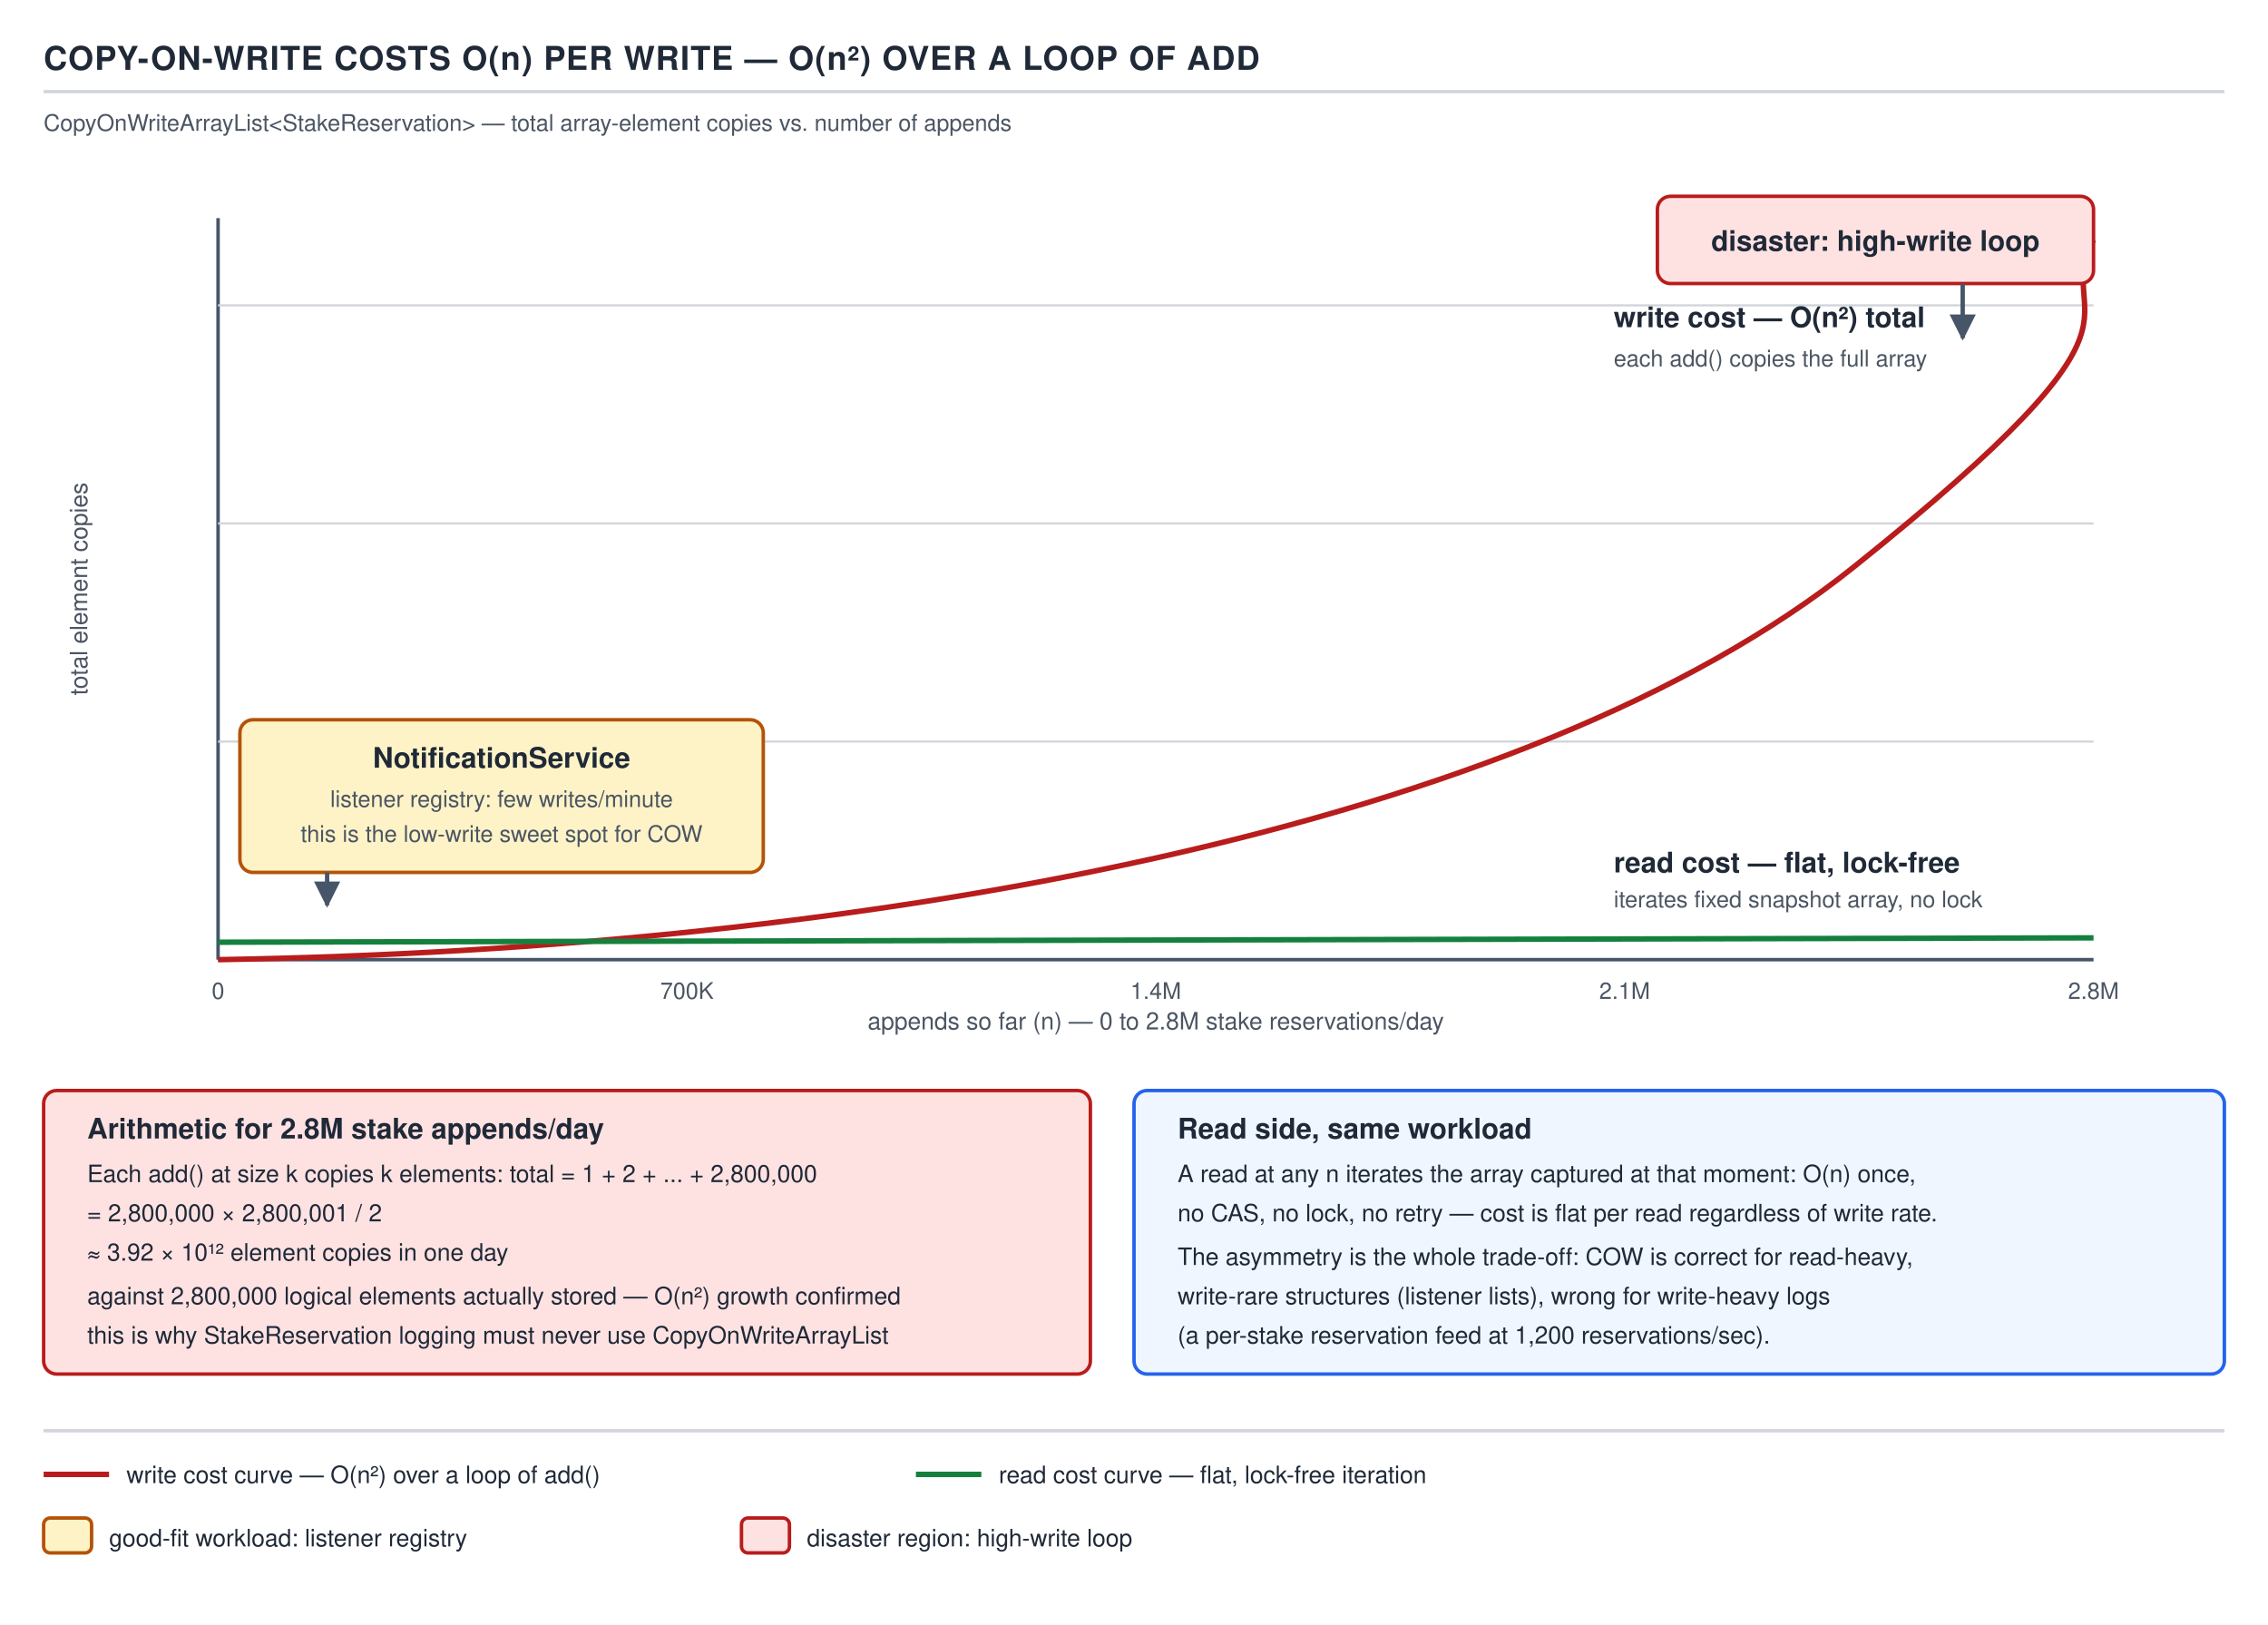
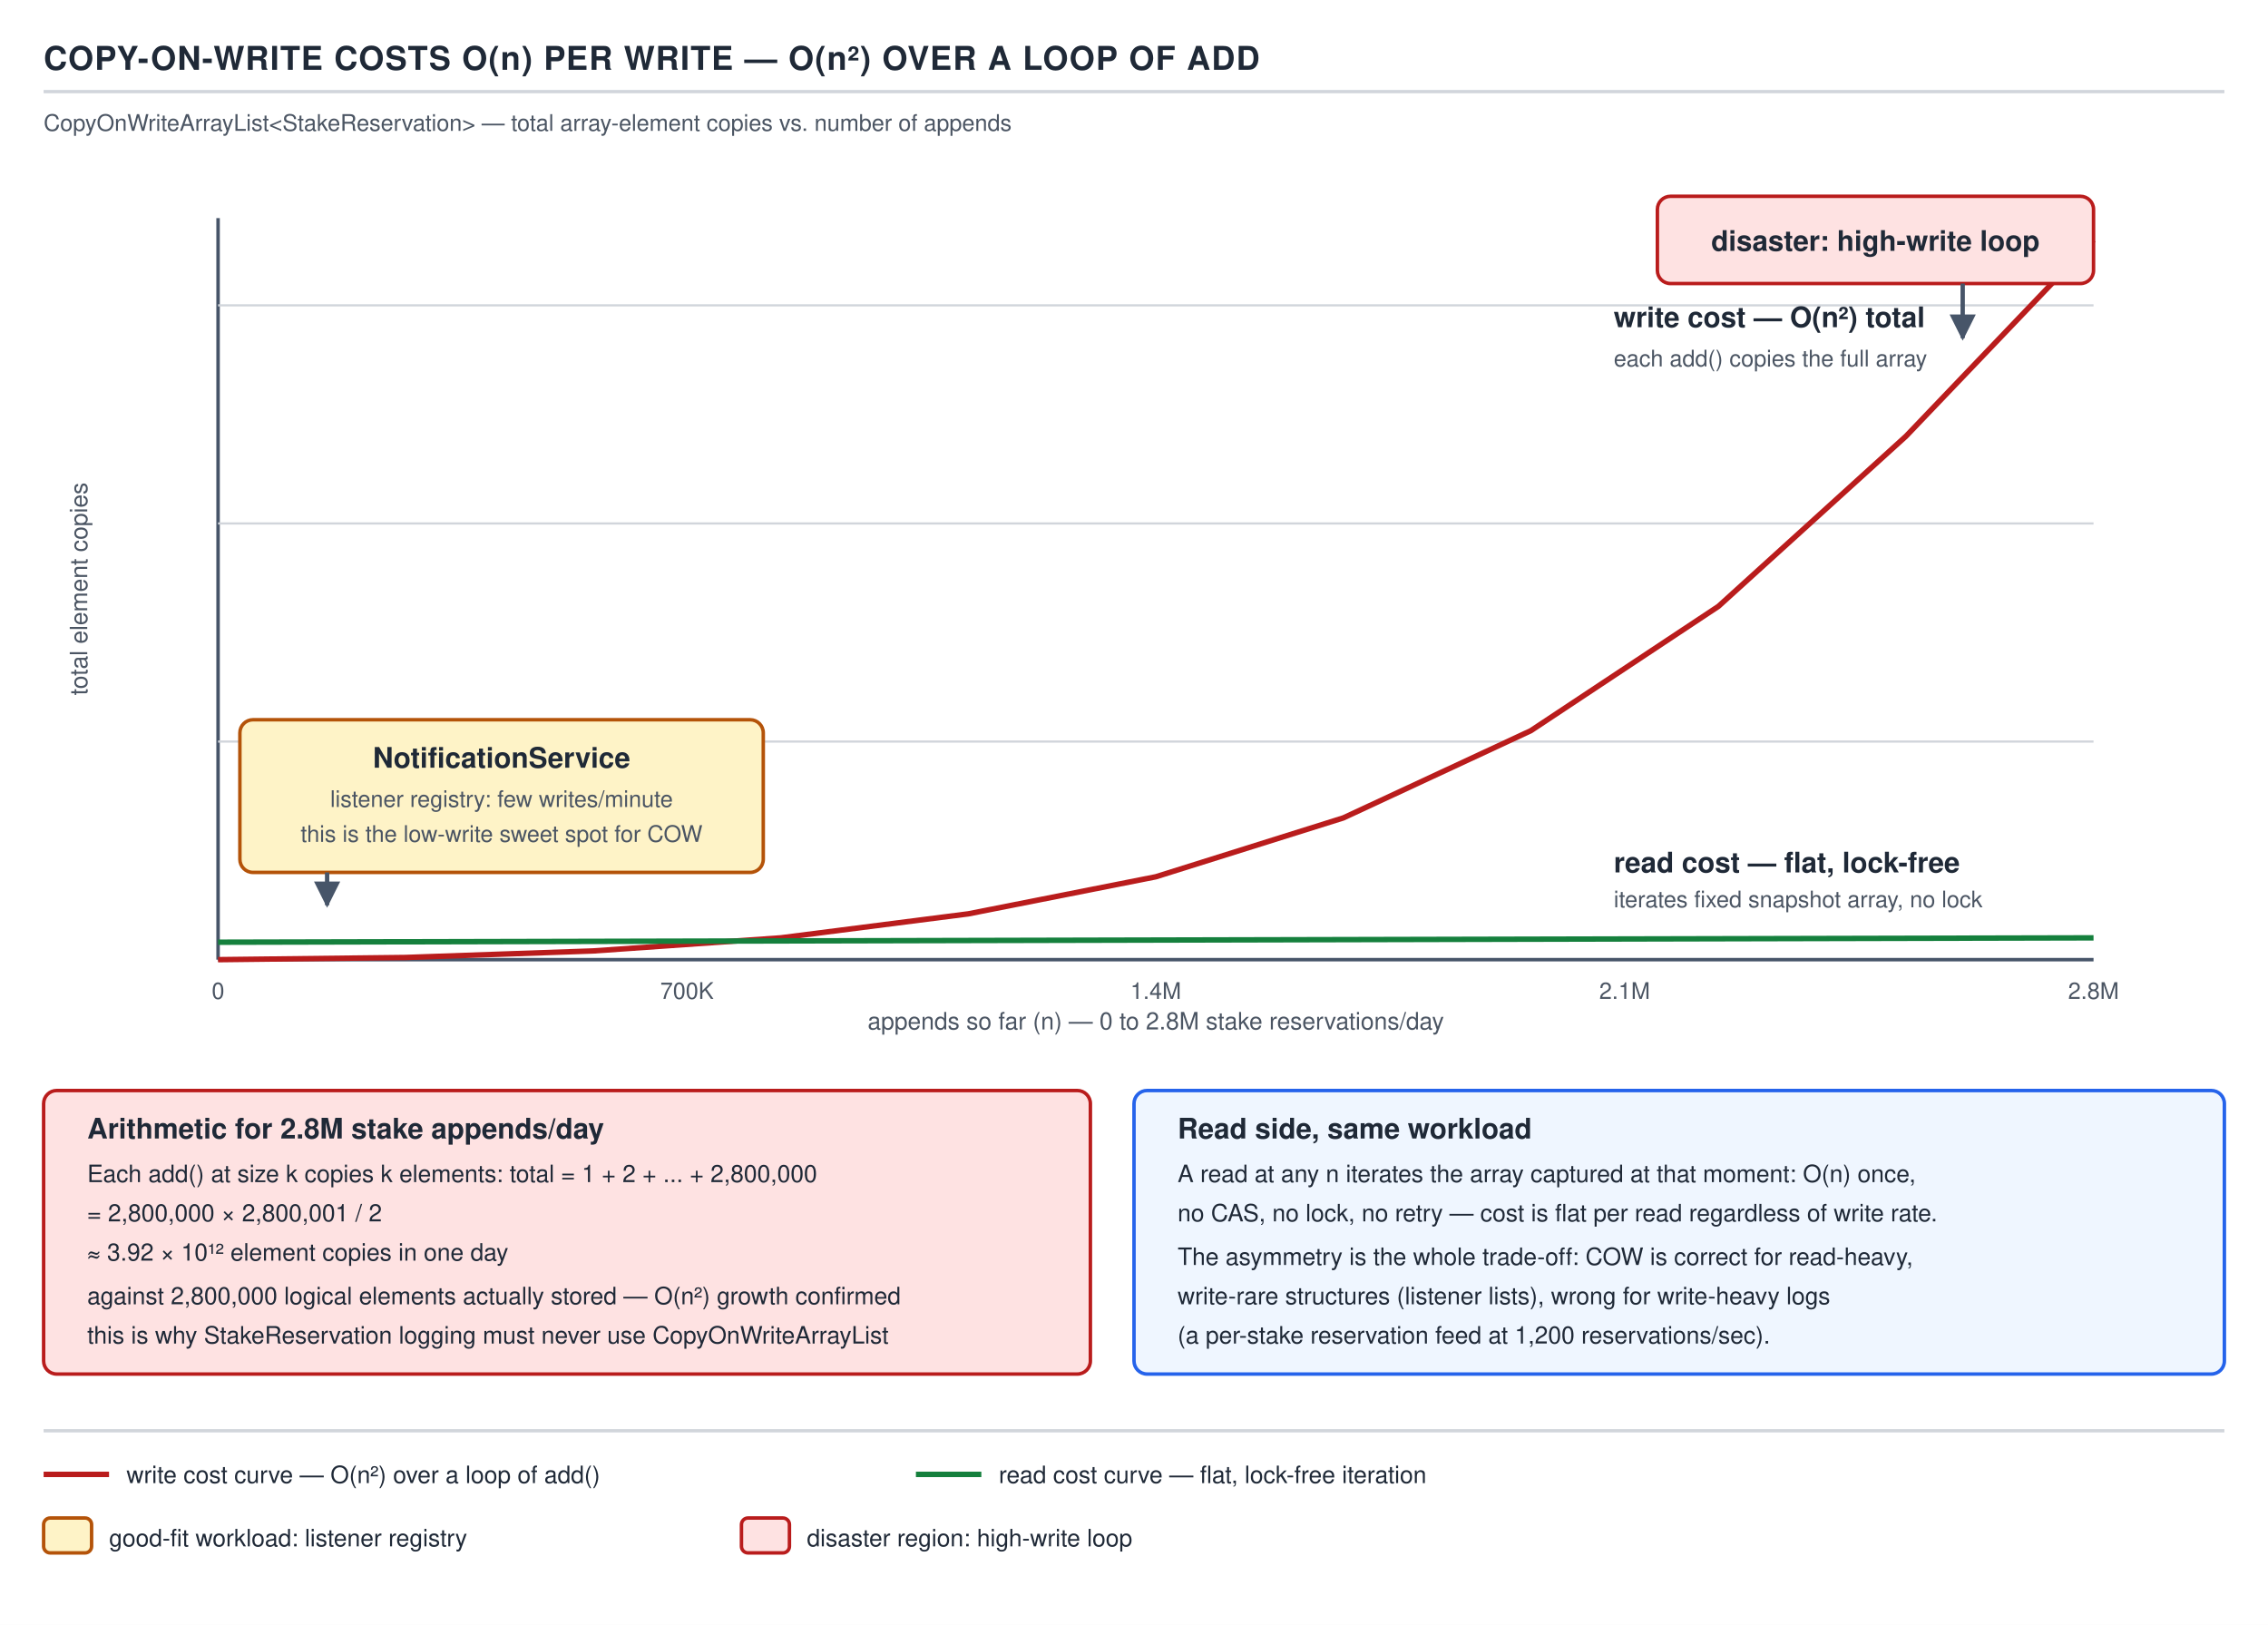
<svg xmlns="http://www.w3.org/2000/svg" viewBox="0 0 1040 745" role="img" aria-label="Cost curve of CopyOnWriteArrayList writes versus reads as appends grow. The write      series rises as a parabola: each add copies the entire backing array, so total bytes copied      across n appends is order n squared. For 2.8 million stake appends per day the arithmetic shown      is the sum of array sizes 1 plus 2 plus up to 2.8 million, roughly 3.92 times 10 to the 12      element copies, which is the disaster case. The read series is a flat, low, lock-free line      because reads iterate a fixed snapshot array with no locking regardless of write volume. A      callout marks the low-write end of the axis, a few writes per minute, as the sweet spot fit for      the NotificationService listener registry, where CopyOnWriteArrayList is the right choice.">
  <style>
    .lbl   { font-family: -apple-system, "Segoe UI", Helvetica, Arial, sans-serif; fill: #1f2937; }
    .h1    { font-size: 15px; font-weight: 700; letter-spacing: .5px; }
    .h2    { font-size: 13px; font-weight: 700; letter-spacing: .3px; }
    .node  { font-size: 13px; font-weight: 600; }
    .body  { font-size: 12.5px; }
    .sub   { font-size: 10.5px; fill: #4b5563; }
    .tiny  { font-size: 11px; }
    .axis  { font-size: 11px; fill: #4b5563; }

    .boxD  { fill: #fee2e2; stroke: #b91c1c; stroke-width: 1.6; }
    .boxR  { fill: #dcfce7; stroke: #15803d; stroke-width: 1.6; }
    .boxA  { fill: #eff6ff; stroke: #2563eb; stroke-width: 1.6; }
    .boxY  { fill: #fef3c7; stroke: #b45309; stroke-width: 1.6; }

    .curveW { fill: none; stroke: #b91c1c; stroke-width: 2.5; }
    .curveR { fill: none; stroke: #15803d; stroke-width: 2.5; }
    .axisLn { stroke: #475569; stroke-width: 1.6; }
    .grid   { stroke: #d1d5db; stroke-width: 1; }
    .flow   { fill: none; stroke: #475569; stroke-width: 2; marker-end: url(#tri); }
  </style>
  <defs>
    <marker id="tri" viewBox="0 0 10 10" refX="9" refY="5" markerWidth="6" markerHeight="6" orient="auto">
      <path d="M 0 0 L 10 5 L 0 10 z" fill="#475569" />
    </marker>
  </defs>
  <rect x="0" y="0" width="1040" height="745" fill="#ffffff" />
  <text x="20" y="32" class="lbl h1">COPY-ON-WRITE COSTS O(n) PER WRITE — O(n²) OVER A LOOP OF ADD</text>
  <line x1="20" y1="42" x2="1020" y2="42" stroke="#d1d5db" stroke-width="1.5" />
  <text x="20" y="60" class="lbl sub">CopyOnWriteArrayList&lt;StakeReservation&gt; — total array-element copies vs. number of appends</text>
  <line x1="100" y1="440" x2="960" y2="440" class="axisLn" />
  <line x1="100" y1="440" x2="100" y2="100" class="axisLn" />
  <text x="530" y="472" text-anchor="middle" class="lbl axis">appends so far (n) — 0 to 2.8M stake reservations/day</text>
  <text x="40" y="270" text-anchor="middle" class="lbl axis" transform="rotate(-90 40 270)">total element copies</text>
  <line x1="100" y1="340" x2="960" y2="340" class="grid" />
  <line x1="100" y1="240" x2="960" y2="240" class="grid" />
  <line x1="100" y1="140" x2="960" y2="140" class="grid" />
  <text x="100" y="458" text-anchor="middle" class="lbl sub">0</text>
  <text x="315" y="458" text-anchor="middle" class="lbl sub">700K</text>
  <text x="530" y="458" text-anchor="middle" class="lbl sub">1.4M</text>
  <text x="745" y="458" text-anchor="middle" class="lbl sub">2.1M</text>
  <text x="960" y="458" text-anchor="middle" class="lbl sub">2.8M</text>
-   <path class="curveW" d="M 100 440     C 400 435, 700 380, 850 260     S 940 150, 960 110" />
+   <path class="curveW" fill="none" d="M 100 440     L 186 439 L 272 436 L 358 430 L 444 419     L 530 402 L 616 375 L 702 335 L 788 278     L 874 200 L 960 110" />
  <text x="740" y="150" class="lbl node" fill="#b91c1c">write cost — O(n²) total</text>
  <text x="740" y="168" class="lbl sub" fill="#b91c1c">each add() copies the full array</text>
  <text x="740" y="400" class="lbl node" fill="#15803d">read cost — flat, lock-free</text>
  <text x="740" y="416" class="lbl sub" fill="#15803d">iterates fixed snapshot array, no lock</text>
  <line x1="100" y1="432" x2="960" y2="430" class="curveR" />
  <rect x="110" y="330" width="240" height="70" rx="6" class="boxY" />
  <text x="230" y="352" text-anchor="middle" class="lbl node">NotificationService</text>
  <text x="230" y="370" text-anchor="middle" class="lbl sub">listener registry: few writes/minute</text>
  <text x="230" y="386" text-anchor="middle" class="lbl sub">this is the low-write sweet spot for COW</text>
  <path class="flow" d="M 150 400 V 415" />
  <rect x="760" y="90" width="200" height="40" rx="6" class="boxD" />
  <text x="860" y="115" text-anchor="middle" class="lbl node">disaster: high-write loop</text>
  <path class="flow" d="M 900 130 V 155" />
  <rect x="20" y="500" width="480" height="130" rx="6" class="boxD" />
  <text x="40" y="522" class="lbl node">Arithmetic for 2.8M stake appends/day</text>
  <text x="40" y="542" class="lbl tiny">Each add() at size k copies k elements: total = 1 + 2 + ... + 2,800,000</text>
  <text x="40" y="560" class="lbl tiny">= 2,800,000 × 2,800,001 / 2</text>
  <text x="40" y="578" class="lbl tiny">≈ 3.92 × 10¹² element copies in one day</text>
  <text x="40" y="598" class="lbl tiny">against 2,800,000 logical elements actually stored — O(n²) growth confirmed</text>
  <text x="40" y="616" class="lbl tiny">this is why StakeReservation logging must never use CopyOnWriteArrayList</text>
  <rect x="520" y="500" width="500" height="130" rx="6" class="boxA" />
  <text x="540" y="522" class="lbl node">Read side, same workload</text>
  <text x="540" y="542" class="lbl tiny">A read at any n iterates the array captured at that moment: O(n) once,</text>
  <text x="540" y="560" class="lbl tiny">no CAS, no lock, no retry — cost is flat per read regardless of write rate.</text>
  <text x="540" y="580" class="lbl tiny">The asymmetry is the whole trade-off: COW is correct for read-heavy,</text>
  <text x="540" y="598" class="lbl tiny">write-rare structures (listener lists), wrong for write-heavy logs</text>
  <text x="540" y="616" class="lbl tiny">(a per-stake reservation feed at 1,200 reservations/sec).</text>
  <line x1="20" y1="656" x2="1020" y2="656" stroke="#d1d5db" stroke-width="1.5" />
  <line x1="20" y1="676" x2="50" y2="676" class="curveW" />
  <text x="58" y="680" class="lbl tiny">write cost curve — O(n²) over a loop of add()</text>
  <line x1="420" y1="676" x2="450" y2="676" class="curveR" />
  <text x="458" y="680" class="lbl tiny">read cost curve — flat, lock-free iteration</text>
  <rect x="20" y="696" width="22" height="16" rx="3" class="boxY" />
  <text x="50" y="709" class="lbl tiny">good-fit workload: listener registry</text>
  <rect x="340" y="696" width="22" height="16" rx="3" class="boxD" />
  <text x="370" y="709" class="lbl tiny">disaster region: high-write loop</text>
</svg>
